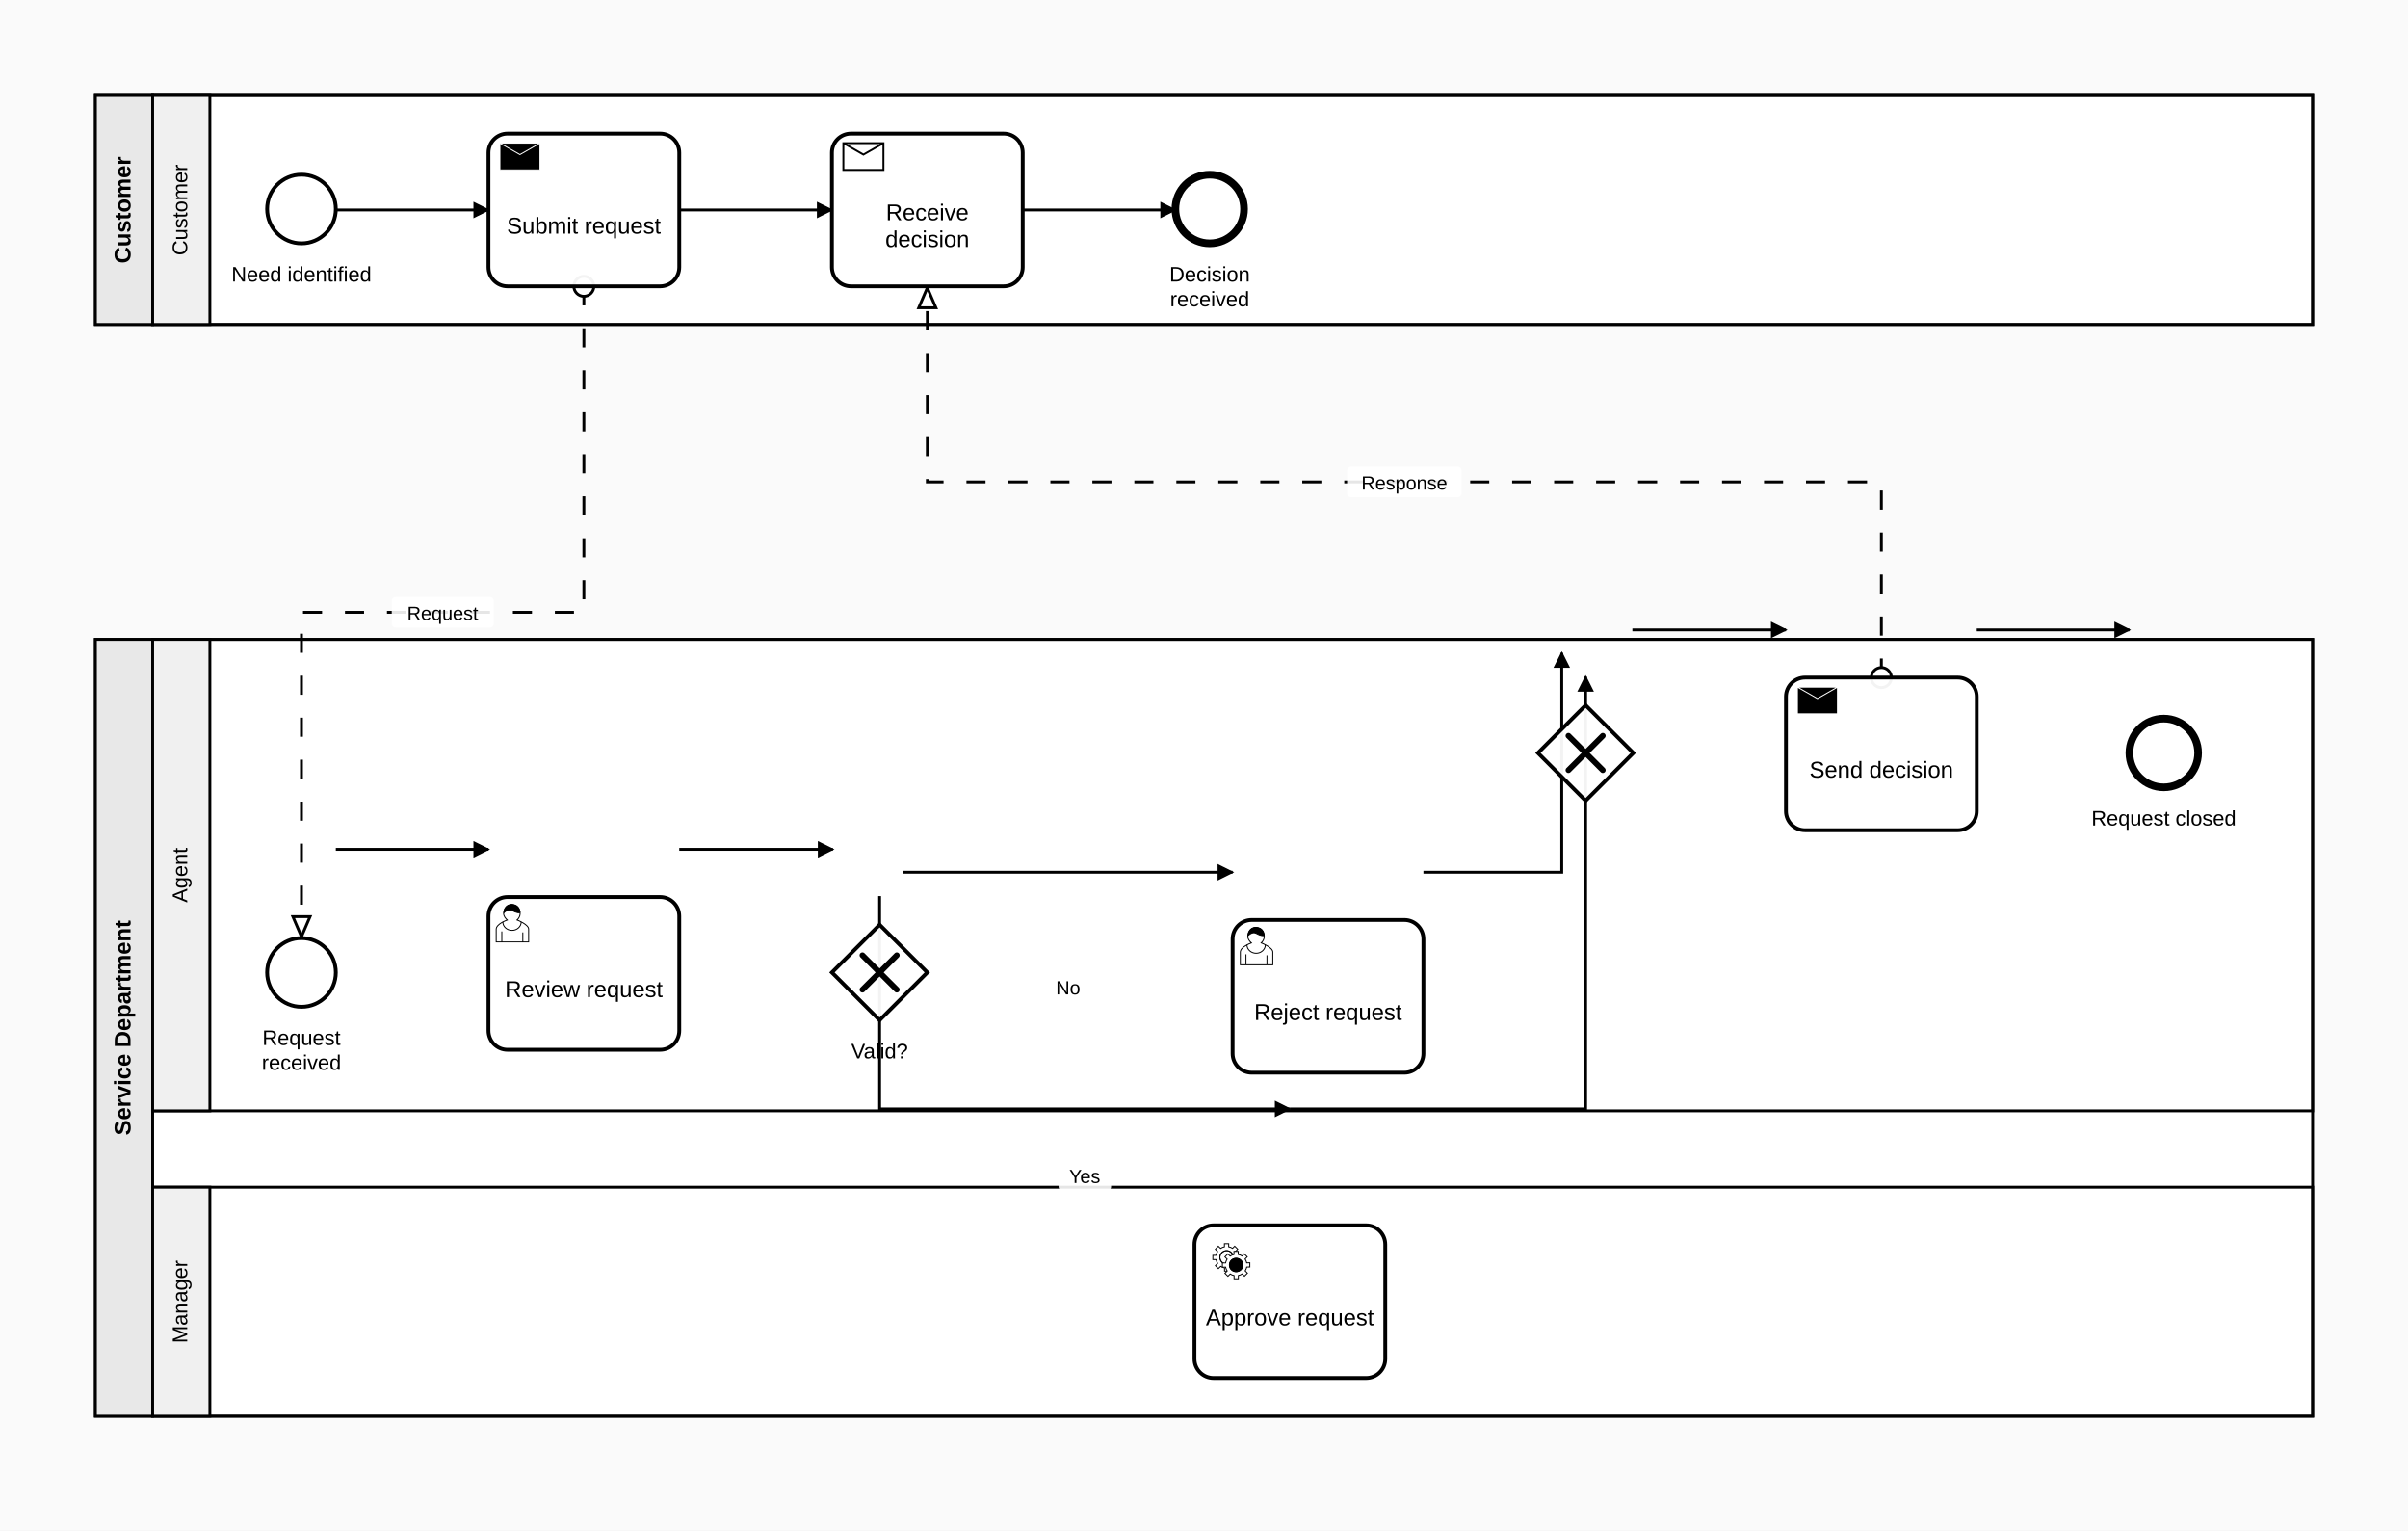
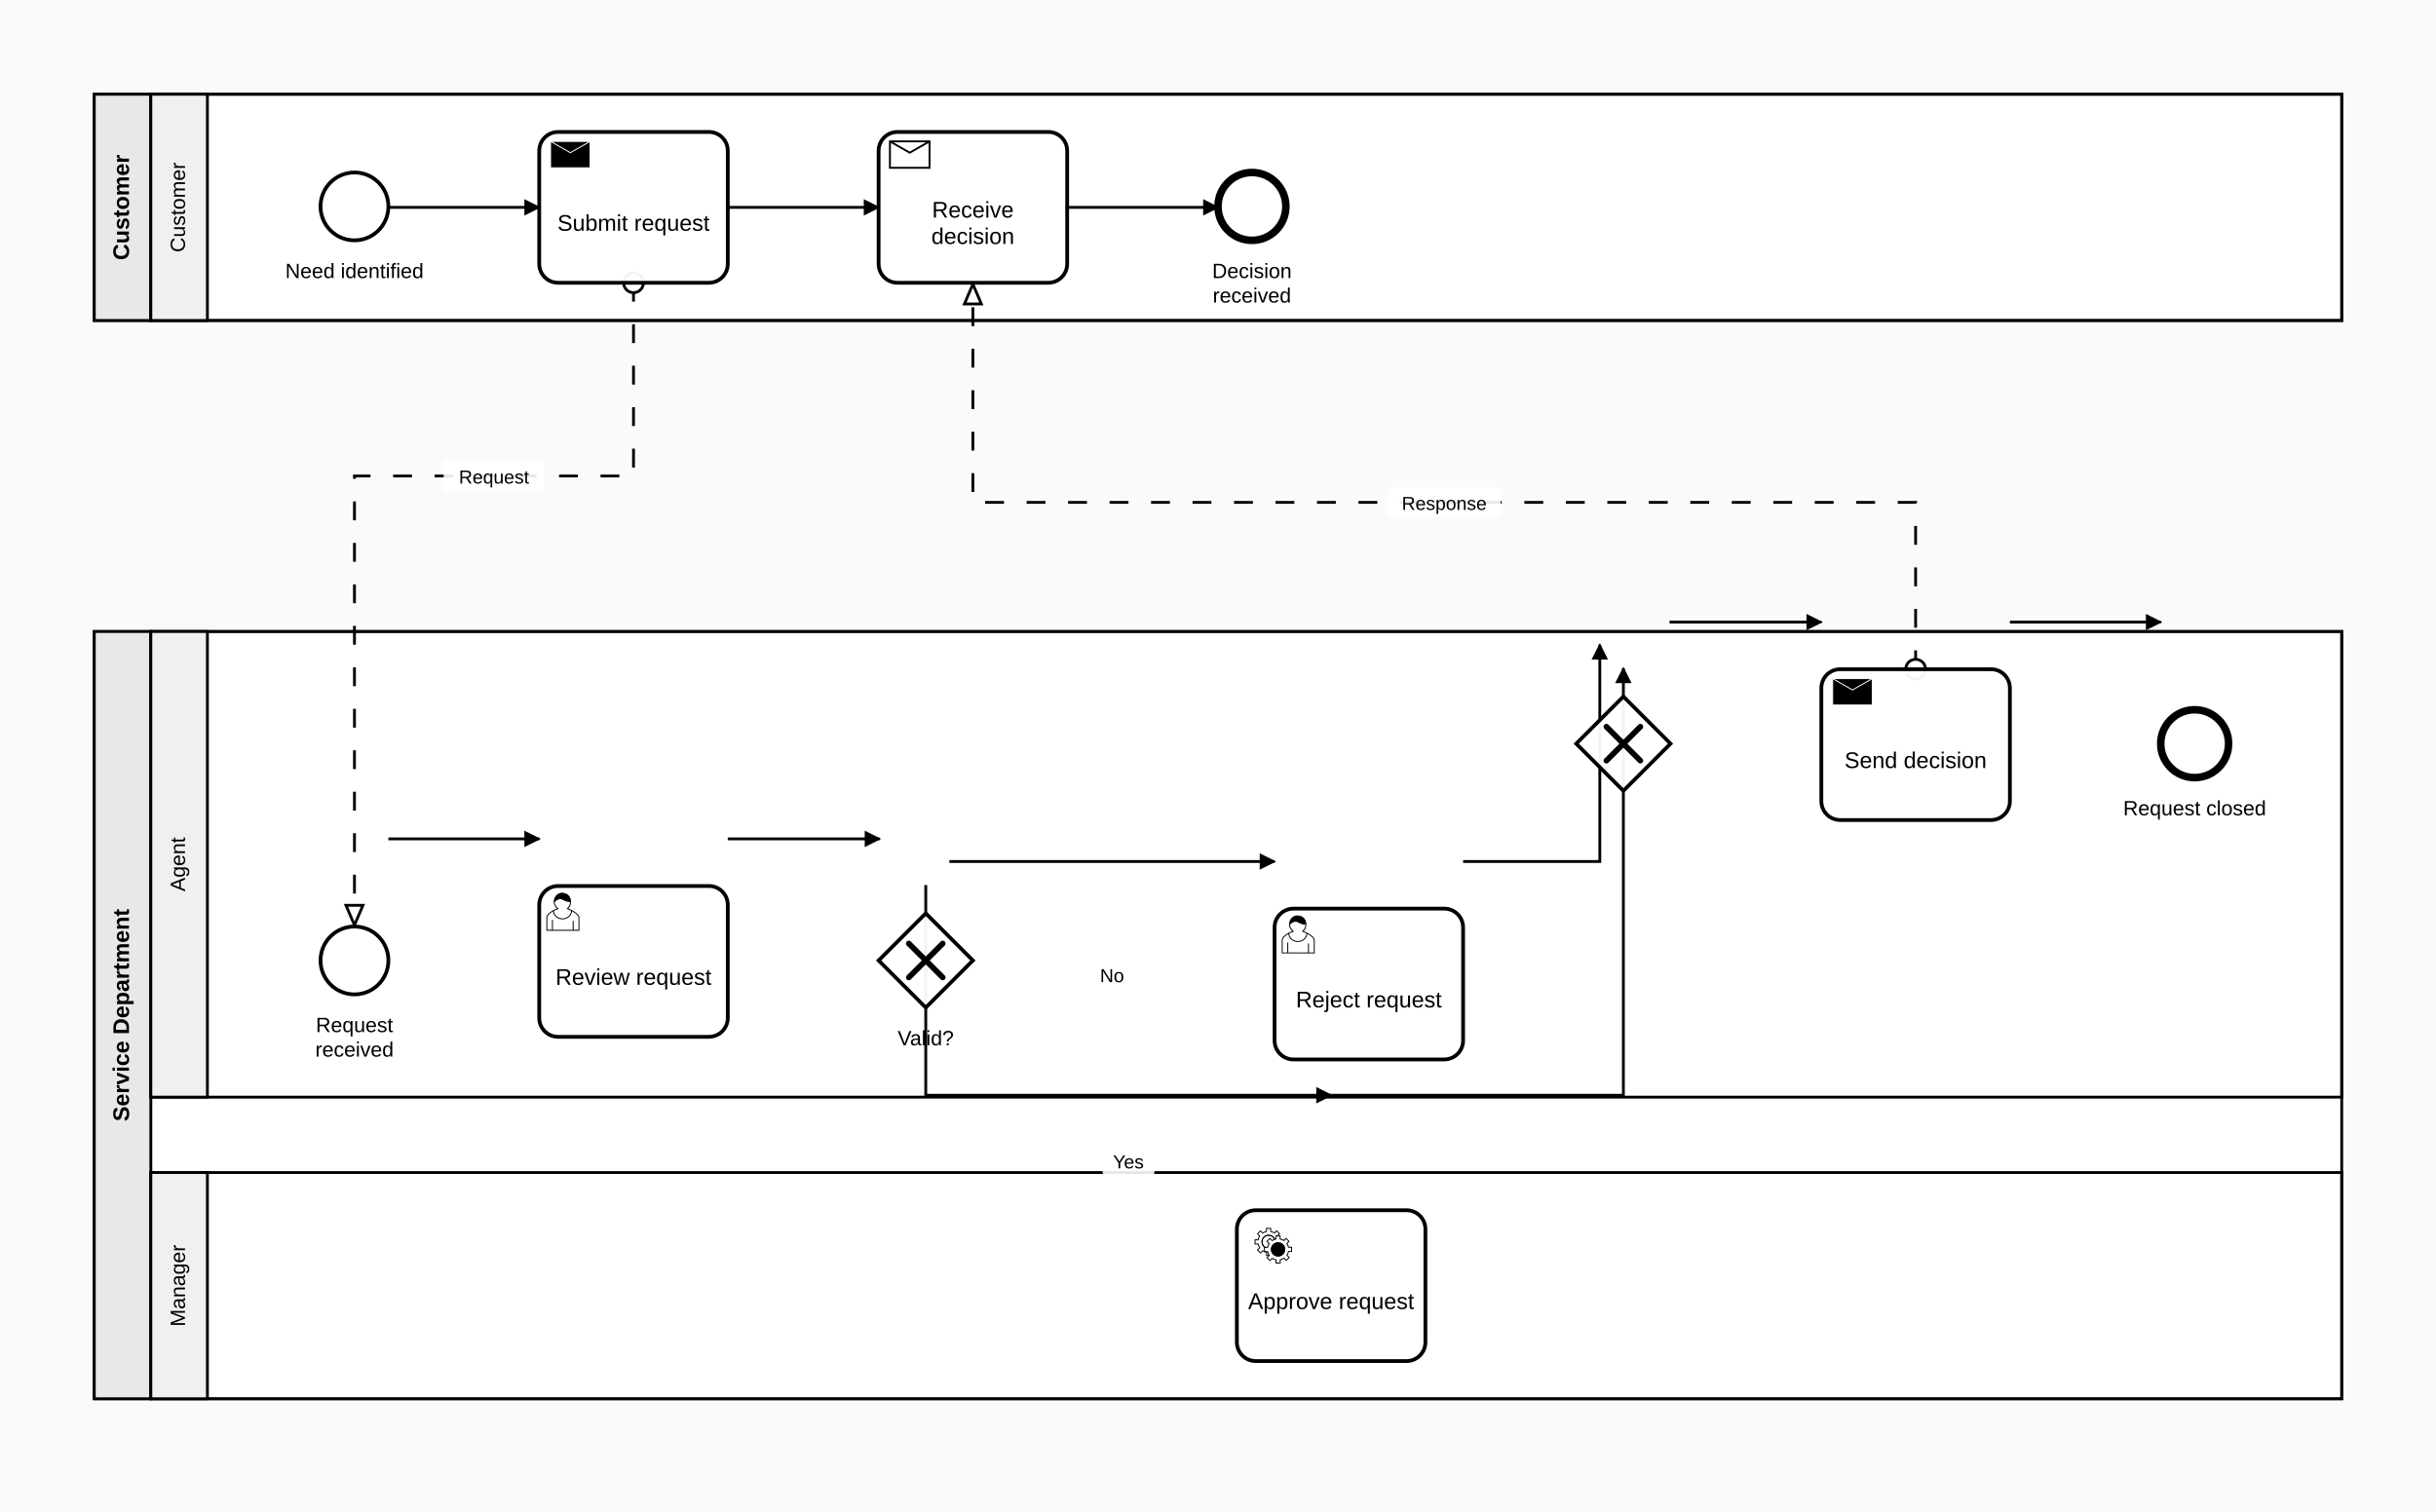
- <svg xmlns="http://www.w3.org/2000/svg" width="1262" height="802" viewBox="0 0 1262 802" font-family="Arial, sans-serif">
+ <svg xmlns="http://www.w3.org/2000/svg" width="1292" height="802" viewBox="0 0 1292 802" font-family="Arial, sans-serif">
  <defs>
    <marker id="seq-end" viewBox="0 0 20 20" refX="11" refY="10" markerWidth="10" markerHeight="10" orient="auto">
      <path d="M 1 5 L 11 10 L 1 15 Z" fill="#000000" stroke="#000000" stroke-width="1" />
    </marker>
    <marker id="seq-default-src" viewBox="0 0 20 20" refX="6" refY="10" markerWidth="10" markerHeight="10" orient="auto">
      <path d="M 6 3 L 10 17" stroke="#000000" stroke-width="1.5" />
    </marker>
    <marker id="seq-conditional-src" viewBox="0 0 20 20" refX="1" refY="10" markerWidth="12" markerHeight="12" orient="auto">
      <path d="M 1 10 L 8 6 L 15 10 L 8 14 Z" fill="#ffffff" stroke="#000000" stroke-width="1" />
    </marker>
    <marker id="msg-start" viewBox="0 0 20 20" refX="6" refY="6" markerWidth="20" markerHeight="20" orient="auto">
      <circle cx="6" cy="6" r="3.5" fill="#ffffff" stroke="#000000" stroke-width="1" />
    </marker>
    <marker id="msg-end" viewBox="0 0 20 20" refX="8.5" refY="5" markerWidth="20" markerHeight="20" orient="auto">
      <path d="m 1 5 l 0 -3 l 7 3 l -7 3 z" fill="#ffffff" stroke="#000000" stroke-width="1" stroke-linecap="butt" />
    </marker>
    <marker id="assoc-end" viewBox="0 0 20 20" refX="11" refY="10" markerWidth="10" markerHeight="10" orient="auto">
      <path d="M 1 5 L 11 10 L 1 15" fill="none" stroke="#000000" stroke-width="1.5" />
    </marker>
  </defs>
-   <rect width="1262" height="802" fill="#fafafa" />
-   <rect x="50" y="50" width="1162" height="120" fill="#ffffff" stroke="#000000" stroke-width="1.5" />
+   <rect width="1292" height="802" fill="#fafafa" />
+   <rect x="50" y="50" width="1192" height="120" fill="#ffffff" stroke="#000000" stroke-width="1.5" />
  <rect x="50" y="50" width="30" height="120" fill="#e8e8e8" stroke="#000000" stroke-width="1.5" />
  <text x="65" y="110" text-anchor="middle" dominant-baseline="middle" font-size="12" font-weight="bold" fill="#000000" transform="rotate(-90,65,110)">Customer</text>
-   <rect x="50" y="335" width="1162" height="407" fill="#ffffff" stroke="#000000" stroke-width="1.5" />
+   <rect x="50" y="335" width="1192" height="407" fill="#ffffff" stroke="#000000" stroke-width="1.5" />
  <rect x="50" y="335" width="30" height="407" fill="#e8e8e8" stroke="#000000" stroke-width="1.5" />
  <text x="65" y="538.5" text-anchor="middle" dominant-baseline="middle" font-size="12" font-weight="bold" fill="#000000" transform="rotate(-90,65,538.5)">Service Department</text>
-   <rect x="80" y="50" width="1132" height="120" fill="#ffffff" fill-opacity="0.25" stroke="#000000" stroke-width="1.5" />
+   <rect x="80" y="50" width="1162" height="120" fill="#ffffff" fill-opacity="0.25" stroke="#000000" stroke-width="1.5" />
  <rect x="80" y="50" width="30" height="120" fill="#f0f0f0" stroke="#000000" stroke-width="1.5" />
  <text x="95" y="110" text-anchor="middle" dominant-baseline="middle" font-size="11" fill="#000000" transform="rotate(-90,95,110)">Customer</text>
-   <rect x="80" y="335" width="1132" height="247" fill="#ffffff" fill-opacity="0.25" stroke="#000000" stroke-width="1.5" />
+   <rect x="80" y="335" width="1162" height="247" fill="#ffffff" fill-opacity="0.25" stroke="#000000" stroke-width="1.5" />
  <rect x="80" y="335" width="30" height="247" fill="#f0f0f0" stroke="#000000" stroke-width="1.5" />
  <text x="95" y="458.5" text-anchor="middle" dominant-baseline="middle" font-size="11" fill="#000000" transform="rotate(-90,95,458.5)">Agent</text>
-   <rect x="80" y="622" width="1132" height="120" fill="#ffffff" fill-opacity="0.25" stroke="#000000" stroke-width="1.5" />
+   <rect x="80" y="622" width="1162" height="120" fill="#ffffff" fill-opacity="0.25" stroke="#000000" stroke-width="1.5" />
  <rect x="80" y="622" width="30" height="120" fill="#f0f0f0" stroke="#000000" stroke-width="1.5" />
  <text x="95" y="682" text-anchor="middle" dominant-baseline="middle" font-size="11" fill="#000000" transform="rotate(-90,95,682)">Manager</text>
-   <path d="M 176 110 L 256 110" stroke="#000000" stroke-width="1.5" fill="none" marker-end="url(#seq-end)" />
-   <path d="M 356 110 L 436 110" stroke="#000000" stroke-width="1.5" fill="none" marker-end="url(#seq-end)" />
-   <path d="M 536 110 L 616 110" stroke="#000000" stroke-width="1.5" fill="none" marker-end="url(#seq-end)" />
-   <path d="M 176 445 L 256 445" stroke="#000000" stroke-width="1.5" fill="none" marker-end="url(#seq-end)" />
-   <path d="M 356 445 L 436.5 445" stroke="#000000" stroke-width="1.5" fill="none" marker-end="url(#seq-end)" />
-   <path d="M 461 469.5 L 461 581 L 676 581" stroke="#000000" stroke-width="1.5" fill="none" marker-end="url(#seq-end)" />
-   <rect x="554.8" y="607.8" width="27.5" height="16" rx="2" fill="white" fill-opacity="0.9" />
-   <text x="568.5" y="619.8" text-anchor="middle" font-size="10" fill="#000000">Yes</text>
-   <path d="M 473.5 457 L 646 457" stroke="#000000" stroke-width="1.5" fill="none" marker-end="url(#seq-end)" />
-   <rect x="549.3" y="509" width="21" height="16" rx="2" fill="white" fill-opacity="0.9" />
-   <text x="559.8" y="521" text-anchor="middle" font-size="10" fill="#000000">No</text>
-   <path d="M 676 581 L 831 581 L 831 354.5" stroke="#000000" stroke-width="1.5" fill="none" marker-end="url(#seq-end)" />
-   <path d="M 746 457 L 818.5 457 L 818.5 342" stroke="#000000" stroke-width="1.5" fill="none" marker-end="url(#seq-end)" />
-   <path d="M 855.5 330 L 936 330" stroke="#000000" stroke-width="1.5" fill="none" marker-end="url(#seq-end)" />
-   <path d="M 1036 330 L 1116 330" stroke="#000000" stroke-width="1.5" fill="none" marker-end="url(#seq-end)" />
-   <path d="M 306 150 L 306 320.8 L 158 320.8 L 158 491.5" stroke="#000000" stroke-width="1.5" fill="none" stroke-dasharray="10,12" marker-start="url(#msg-start)" marker-end="url(#msg-end)" />
-   <rect x="205.3" y="312.8" width="53.5" height="16" rx="2" fill="white" fill-opacity="0.9" />
-   <text x="232" y="324.8" text-anchor="middle" font-size="10" fill="#000000">Request</text>
-   <path d="M 986 355 L 986 252.5 L 486 252.5 L 486 150" stroke="#000000" stroke-width="1.5" fill="none" stroke-dasharray="10,12" marker-start="url(#msg-start)" marker-end="url(#msg-end)" />
-   <rect x="706" y="244.5" width="60" height="16" rx="2" fill="white" fill-opacity="0.9" />
-   <text x="736" y="256.5" text-anchor="middle" font-size="10" fill="#000000">Response</text>
-   <circle cx="158" cy="109.5" r="18" fill="#ffffff" fill-opacity="0.95" stroke="#000000" stroke-width="2" />
-   <text x="158" y="147.5" text-anchor="middle" font-size="11" fill="#000000">Need identified</text>
-   <rect x="256" y="70" width="100" height="80" rx="10" ry="10" fill="#ffffff" fill-opacity="0.95" stroke="#000000" stroke-width="2" />
+   <path d="M 206 110 L 286 110" stroke="#000000" stroke-width="1.5" fill="none" marker-end="url(#seq-end)" />
+   <path d="M 386 110 L 466 110" stroke="#000000" stroke-width="1.5" fill="none" marker-end="url(#seq-end)" />
+   <path d="M 566 110 L 646 110" stroke="#000000" stroke-width="1.5" fill="none" marker-end="url(#seq-end)" />
+   <path d="M 206 445 L 286 445" stroke="#000000" stroke-width="1.5" fill="none" marker-end="url(#seq-end)" />
+   <path d="M 386 445 L 466.5 445" stroke="#000000" stroke-width="1.5" fill="none" marker-end="url(#seq-end)" />
+   <path d="M 491 469.5 L 491 581 L 706 581" stroke="#000000" stroke-width="1.5" fill="none" marker-end="url(#seq-end)" />
+   <rect x="584.8" y="607.8" width="27.5" height="16" rx="2" fill="white" fill-opacity="0.9" />
+   <text x="598.5" y="619.8" text-anchor="middle" font-size="10" fill="#000000">Yes</text>
+   <path d="M 503.5 457 L 676 457" stroke="#000000" stroke-width="1.5" fill="none" marker-end="url(#seq-end)" />
+   <rect x="579.3" y="509" width="21" height="16" rx="2" fill="white" fill-opacity="0.9" />
+   <text x="589.8" y="521" text-anchor="middle" font-size="10" fill="#000000">No</text>
+   <path d="M 706 581 L 861 581 L 861 354.5" stroke="#000000" stroke-width="1.5" fill="none" marker-end="url(#seq-end)" />
+   <path d="M 776 457 L 848.5 457 L 848.5 342" stroke="#000000" stroke-width="1.5" fill="none" marker-end="url(#seq-end)" />
+   <path d="M 885.5 330 L 966 330" stroke="#000000" stroke-width="1.5" fill="none" marker-end="url(#seq-end)" />
+   <path d="M 1066 330 L 1146 330" stroke="#000000" stroke-width="1.5" fill="none" marker-end="url(#seq-end)" />
+   <path d="M 336 150 L 336 252.5 L 188 252.5 L 188 491.5" stroke="#000000" stroke-width="1.5" fill="none" stroke-dasharray="10,12" marker-start="url(#msg-start)" marker-end="url(#msg-end)" />
+   <rect x="235.3" y="244.5" width="53.5" height="16" rx="2" fill="white" fill-opacity="0.9" />
+   <text x="262" y="256.5" text-anchor="middle" font-size="10" fill="#000000">Request</text>
+   <path d="M 1016 355 L 1016 266.5 L 516 266.5 L 516 150" stroke="#000000" stroke-width="1.5" fill="none" stroke-dasharray="10,12" marker-start="url(#msg-start)" marker-end="url(#msg-end)" />
+   <rect x="736" y="258.5" width="60" height="16" rx="2" fill="white" fill-opacity="0.9" />
+   <text x="766" y="270.5" text-anchor="middle" font-size="10" fill="#000000">Response</text>
+   <circle cx="188" cy="109.5" r="18" fill="#ffffff" fill-opacity="0.95" stroke="#000000" stroke-width="2" />
+   <text x="188" y="147.5" text-anchor="middle" font-size="11" fill="#000000">Need identified</text>
+   <rect x="286" y="70" width="100" height="80" rx="10" ry="10" fill="#ffffff" fill-opacity="0.95" stroke="#000000" stroke-width="2" />
  <g>
-     <path d="m 262,75 l 0,14 l 21,0 l 0,-14 z l 10.5,6 l 10.5,-6" fill="#000000" stroke="#ffffff" stroke-width="0.5" />
+     <path d="m 292,75 l 0,14 l 21,0 l 0,-14 z l 10.5,6 l 10.5,-6" fill="#000000" stroke="#ffffff" stroke-width="0.5" />
  </g>
-   <text x="306" y="119" text-anchor="middle" dominant-baseline="middle" font-size="12" fill="#000000">Submit request</text>
-   <rect x="436" y="70" width="100" height="80" rx="10" ry="10" fill="#ffffff" fill-opacity="0.95" stroke="#000000" stroke-width="2" />
+   <text x="336" y="119" text-anchor="middle" dominant-baseline="middle" font-size="12" fill="#000000">Submit request</text>
+   <rect x="466" y="70" width="100" height="80" rx="10" ry="10" fill="#ffffff" fill-opacity="0.95" stroke="#000000" stroke-width="2" />
  <g>
-     <path d="m 442,75 l 0,14 l 21,0 l 0,-14 z l 10.5,6 l 10.5,-6" fill="#ffffff" stroke="#000000" stroke-width="1" />
+     <path d="m 472,75 l 0,14 l 21,0 l 0,-14 z l 10.5,6 l 10.5,-6" fill="#ffffff" stroke="#000000" stroke-width="1" />
  </g>
-   <text x="486" y="112" text-anchor="middle" dominant-baseline="middle" font-size="12" fill="#000000">Receive</text>
-   <text x="486" y="126" text-anchor="middle" dominant-baseline="middle" font-size="12" fill="#000000">decision</text>
-   <circle cx="634" cy="109.5" r="18" fill="#ffffff" fill-opacity="0.95" stroke="#000000" stroke-width="4" />
-   <text x="634" y="147.5" text-anchor="middle" font-size="11" fill="#000000">Decision</text>
-   <text x="634" y="160.5" text-anchor="middle" font-size="11" fill="#000000">received</text>
-   <circle cx="158" cy="509.5" r="18" fill="#ffffff" fill-opacity="0.95" stroke="#000000" stroke-width="2" />
-   <text x="158" y="547.5" text-anchor="middle" font-size="11" fill="#000000">Request</text>
-   <text x="158" y="560.5" text-anchor="middle" font-size="11" fill="#000000">received</text>
-   <rect x="256" y="470" width="100" height="80" rx="10" ry="10" fill="#ffffff" fill-opacity="0.95" stroke="#000000" stroke-width="2" />
+   <text x="516" y="112" text-anchor="middle" dominant-baseline="middle" font-size="12" fill="#000000">Receive</text>
+   <text x="516" y="126" text-anchor="middle" dominant-baseline="middle" font-size="12" fill="#000000">decision</text>
+   <circle cx="664" cy="109.5" r="18" fill="#ffffff" fill-opacity="0.95" stroke="#000000" stroke-width="4" />
+   <text x="664" y="147.5" text-anchor="middle" font-size="11" fill="#000000">Decision</text>
+   <text x="664" y="160.5" text-anchor="middle" font-size="11" fill="#000000">received</text>
+   <circle cx="188" cy="509.5" r="18" fill="#ffffff" fill-opacity="0.95" stroke="#000000" stroke-width="2" />
+   <text x="188" y="547.5" text-anchor="middle" font-size="11" fill="#000000">Request</text>
+   <text x="188" y="560.5" text-anchor="middle" font-size="11" fill="#000000">received</text>
+   <rect x="286" y="470" width="100" height="80" rx="10" ry="10" fill="#ffffff" fill-opacity="0.95" stroke="#000000" stroke-width="2" />
  <g>
-     <path d="m 271,482 c 0.909,-0.845 1.594,-2.049 1.594,-3.385 0,-2.554 -1.805,-4.622 -4.357,-4.622 -2.552,0 -4.288,2.068 -4.288,4.622 0,1.348 0.974,2.562 1.896,3.405 -0.529,0.187 -5.669,2.097 -5.794,4.756 v 6.718 h 17 v -6.718 c 0,-2.298 -5.528,-4.595 -6.051,-4.776 z m -8,6 l 0,5.5 m 11,0 l 0,-5" fill="#ffffff" stroke="#000000" stroke-width="0.5" />
-     <path d="m 273.162,483.009 c 0,2.447 -2.158,4.431 -4.821,4.431 -2.665,0 -4.822,-1.981 -4.822,-4.431" fill="none" stroke="#000000" stroke-width="0.5" />
-     <path d="m 264.1,478.2 c 0,0 2.251,-2.358 4.274,-1.177 2.024,1.181 4.221,1.537 4.124,0.965 -0.098,-0.57 -0.117,-3.791 -4.191,-4.136 -3.575,0.001 -4.208,3.367 -4.207,4.348 z" fill="#000000" stroke="#000000" stroke-width="0.5" />
+     <path d="m 301,482 c 0.909,-0.845 1.594,-2.049 1.594,-3.385 0,-2.554 -1.805,-4.622 -4.357,-4.622 -2.552,0 -4.288,2.068 -4.288,4.622 0,1.348 0.974,2.562 1.896,3.405 -0.529,0.187 -5.669,2.097 -5.794,4.756 v 6.718 h 17 v -6.718 c 0,-2.298 -5.528,-4.595 -6.051,-4.776 z m -8,6 l 0,5.5 m 11,0 l 0,-5" fill="#ffffff" stroke="#000000" stroke-width="0.5" />
+     <path d="m 303.162,483.009 c 0,2.447 -2.158,4.431 -4.821,4.431 -2.665,0 -4.822,-1.981 -4.822,-4.431" fill="none" stroke="#000000" stroke-width="0.5" />
+     <path d="m 294.1,478.2 c 0,0 2.251,-2.358 4.274,-1.177 2.024,1.181 4.221,1.537 4.124,0.965 -0.098,-0.57 -0.117,-3.791 -4.191,-4.136 -3.575,0.001 -4.208,3.367 -4.207,4.348 z" fill="#000000" stroke="#000000" stroke-width="0.5" />
  </g>
-   <text x="306" y="519" text-anchor="middle" dominant-baseline="middle" font-size="12" fill="#000000">Review request</text>
-   <polygon points="461,484.5 486,509.5 461,534.5 436,509.5" fill="#ffffff" fill-opacity="0.95" stroke="#000000" stroke-width="2" />
-   <line x1="452" y1="500.5" x2="470" y2="518.5" stroke="#000000" stroke-width="3" stroke-linecap="round" />
-   <line x1="470" y1="500.5" x2="452" y2="518.5" stroke="#000000" stroke-width="3" stroke-linecap="round" />
-   <text x="461" y="554.5" text-anchor="middle" font-size="11" fill="#000000">Valid?</text>
-   <rect x="626" y="642" width="100" height="80" rx="10" ry="10" fill="#ffffff" fill-opacity="0.95" stroke="#000000" stroke-width="2" />
+   <text x="336" y="519" text-anchor="middle" dominant-baseline="middle" font-size="12" fill="#000000">Review request</text>
+   <polygon points="491,484.5 516,509.5 491,534.5 466,509.5" fill="#ffffff" fill-opacity="0.95" stroke="#000000" stroke-width="2" />
+   <line x1="482" y1="500.5" x2="500" y2="518.5" stroke="#000000" stroke-width="3" stroke-linecap="round" />
+   <line x1="500" y1="500.5" x2="482" y2="518.5" stroke="#000000" stroke-width="3" stroke-linecap="round" />
+   <text x="491" y="554.5" text-anchor="middle" font-size="11" fill="#000000">Valid?</text>
+   <rect x="656" y="642" width="100" height="80" rx="10" ry="10" fill="#ffffff" fill-opacity="0.95" stroke="#000000" stroke-width="2" />
  <g>
-     <path d="m 644,666 v -1.713 c 0.352,-0.071 0.704,-0.178 1.048,-0.321 0.344,-0.145 0.666,-0.321 0.966,-0.521 l 1.194,1.18 1.567,-1.577 -1.195,-1.18 c 0.403,-0.614 0.683,-1.299 0.825,-2.018 l 1.622,-0.01 v -2.22 l -1.637,0.01 c -0.073,-0.352 -0.178,-0.7 -0.324,-1.044 -0.145,-0.344 -0.321,-0.664 -0.523,-0.962 l 1.131,-1.136 -1.583,-1.563 -1.13,1.136 c -0.614,-0.401 -1.303,-0.681 -2.023,-0.822 l 0.009,-1.619 h -2.241 l 0.004,1.631 c -0.354,0.074 -0.705,0.18 -1.05,0.324 -0.344,0.144 -0.665,0.321 -0.964,0.52 l -1.17,-1.158 -1.567,1.579 1.168,1.157 c -0.403,0.613 -0.683,1.298 -0.825,2.017 l -1.659,0.003 v 2.222 l 1.672,-0.006 c 0.073,0.351 0.18,0.702 0.324,1.045 0.145,0.344 0.321,0.664 0.523,0.961 l -1.199,1.197 1.584,1.56 1.196,-1.193 c 0.614,0.403 1.303,0.682 2.023,0.823 l 0.001,1.699 h 2.227 z m 0.221,-3.996 c -1.789,0.75 -3.858,-0.093 -4.61,-1.874 -0.752,-1.783 0.091,-3.846 1.88,-4.596 1.788,-0.749 3.857,0.093 4.609,1.874 0.752,1.782 -0.091,3.846 -1.879,4.596 z" fill="#ffffff" stroke="#000000" stroke-width="0.5" />
-     <path d="m 644.221,662.004 c -1.789,0.75 -3.858,-0.093 -4.61,-1.874 -0.752,-1.783 0.091,-3.846 1.88,-4.596 1.788,-0.749 3.857,0.093 4.609,1.874 0.752,1.782 -0.091,3.846 -1.879,4.596 z" fill="none" stroke="#000000" stroke-width="0.5" />
-     <path d="m 649,670 v -1.713 c 0.352,-0.071 0.704,-0.178 1.048,-0.321 0.344,-0.145 0.666,-0.321 0.966,-0.521 l 1.194,1.18 1.567,-1.577 -1.195,-1.18 c 0.403,-0.614 0.683,-1.299 0.825,-2.018 l 1.622,-0.01 v -2.22 l -1.637,0.01 c -0.073,-0.352 -0.178,-0.7 -0.324,-1.044 -0.145,-0.344 -0.321,-0.664 -0.523,-0.962 l 1.131,-1.136 -1.583,-1.563 -1.13,1.136 c -0.614,-0.401 -1.303,-0.681 -2.023,-0.822 l 0.009,-1.619 h -2.241 l 0.004,1.631 c -0.354,0.074 -0.705,0.18 -1.05,0.324 -0.344,0.144 -0.665,0.321 -0.964,0.52 l -1.17,-1.158 -1.567,1.579 1.168,1.157 c -0.403,0.613 -0.683,1.298 -0.825,2.017 l -1.659,0.003 v 2.222 l 1.672,-0.006 c 0.073,0.351 0.18,0.702 0.324,1.045 0.145,0.344 0.321,0.664 0.523,0.961 l -1.199,1.197 1.584,1.56 1.196,-1.193 c 0.614,0.403 1.303,0.682 2.023,0.823 l 0.001,1.699 h 2.227 z m 0.221,-3.996 c -1.789,0.75 -3.858,-0.093 -4.61,-1.874 -0.752,-1.783 0.091,-3.846 1.88,-4.596 1.788,-0.749 3.857,0.093 4.609,1.874 0.752,1.782 -0.091,3.846 -1.879,4.596 z" fill="#ffffff" stroke="#000000" stroke-width="0.5" />
-     <path d="m 649.221,666.004 c -1.789,0.75 -3.858,-0.093 -4.61,-1.874 -0.752,-1.783 0.091,-3.846 1.88,-4.596 1.788,-0.749 3.857,0.093 4.609,1.874 0.752,1.782 -0.091,3.846 -1.879,4.596 z" fill="#000000" stroke="#000000" stroke-width="0.5" />
+     <path d="m 674,666 v -1.713 c 0.352,-0.071 0.704,-0.178 1.048,-0.321 0.344,-0.145 0.666,-0.321 0.966,-0.521 l 1.194,1.18 1.567,-1.577 -1.195,-1.18 c 0.403,-0.614 0.683,-1.299 0.825,-2.018 l 1.622,-0.01 v -2.22 l -1.637,0.01 c -0.073,-0.352 -0.178,-0.7 -0.324,-1.044 -0.145,-0.344 -0.321,-0.664 -0.523,-0.962 l 1.131,-1.136 -1.583,-1.563 -1.13,1.136 c -0.614,-0.401 -1.303,-0.681 -2.023,-0.822 l 0.009,-1.619 h -2.241 l 0.004,1.631 c -0.354,0.074 -0.705,0.18 -1.05,0.324 -0.344,0.144 -0.665,0.321 -0.964,0.52 l -1.17,-1.158 -1.567,1.579 1.168,1.157 c -0.403,0.613 -0.683,1.298 -0.825,2.017 l -1.659,0.003 v 2.222 l 1.672,-0.006 c 0.073,0.351 0.18,0.702 0.324,1.045 0.145,0.344 0.321,0.664 0.523,0.961 l -1.199,1.197 1.584,1.56 1.196,-1.193 c 0.614,0.403 1.303,0.682 2.023,0.823 l 0.001,1.699 h 2.227 z m 0.221,-3.996 c -1.789,0.75 -3.858,-0.093 -4.61,-1.874 -0.752,-1.783 0.091,-3.846 1.88,-4.596 1.788,-0.749 3.857,0.093 4.609,1.874 0.752,1.782 -0.091,3.846 -1.879,4.596 z" fill="#ffffff" stroke="#000000" stroke-width="0.5" />
+     <path d="m 674.221,662.004 c -1.789,0.75 -3.858,-0.093 -4.61,-1.874 -0.752,-1.783 0.091,-3.846 1.88,-4.596 1.788,-0.749 3.857,0.093 4.609,1.874 0.752,1.782 -0.091,3.846 -1.879,4.596 z" fill="none" stroke="#000000" stroke-width="0.5" />
+     <path d="m 679,670 v -1.713 c 0.352,-0.071 0.704,-0.178 1.048,-0.321 0.344,-0.145 0.666,-0.321 0.966,-0.521 l 1.194,1.18 1.567,-1.577 -1.195,-1.18 c 0.403,-0.614 0.683,-1.299 0.825,-2.018 l 1.622,-0.01 v -2.22 l -1.637,0.01 c -0.073,-0.352 -0.178,-0.7 -0.324,-1.044 -0.145,-0.344 -0.321,-0.664 -0.523,-0.962 l 1.131,-1.136 -1.583,-1.563 -1.13,1.136 c -0.614,-0.401 -1.303,-0.681 -2.023,-0.822 l 0.009,-1.619 h -2.241 l 0.004,1.631 c -0.354,0.074 -0.705,0.18 -1.05,0.324 -0.344,0.144 -0.665,0.321 -0.964,0.52 l -1.17,-1.158 -1.567,1.579 1.168,1.157 c -0.403,0.613 -0.683,1.298 -0.825,2.017 l -1.659,0.003 v 2.222 l 1.672,-0.006 c 0.073,0.351 0.18,0.702 0.324,1.045 0.145,0.344 0.321,0.664 0.523,0.961 l -1.199,1.197 1.584,1.56 1.196,-1.193 c 0.614,0.403 1.303,0.682 2.023,0.823 l 0.001,1.699 h 2.227 z m 0.221,-3.996 c -1.789,0.75 -3.858,-0.093 -4.61,-1.874 -0.752,-1.783 0.091,-3.846 1.88,-4.596 1.788,-0.749 3.857,0.093 4.609,1.874 0.752,1.782 -0.091,3.846 -1.879,4.596 z" fill="#ffffff" stroke="#000000" stroke-width="0.5" />
+     <path d="m 679.221,666.004 c -1.789,0.75 -3.858,-0.093 -4.61,-1.874 -0.752,-1.783 0.091,-3.846 1.88,-4.596 1.788,-0.749 3.857,0.093 4.609,1.874 0.752,1.782 -0.091,3.846 -1.879,4.596 z" fill="#000000" stroke="#000000" stroke-width="0.5" />
  </g>
-   <text x="676" y="691" text-anchor="middle" dominant-baseline="middle" font-size="12" fill="#000000">Approve request</text>
-   <rect x="646" y="482" width="100" height="80" rx="10" ry="10" fill="#ffffff" fill-opacity="0.95" stroke="#000000" stroke-width="2" />
+   <text x="706" y="691" text-anchor="middle" dominant-baseline="middle" font-size="12" fill="#000000">Approve request</text>
+   <rect x="676" y="482" width="100" height="80" rx="10" ry="10" fill="#ffffff" fill-opacity="0.95" stroke="#000000" stroke-width="2" />
  <g>
-     <path d="m 661,494 c 0.909,-0.845 1.594,-2.049 1.594,-3.385 0,-2.554 -1.805,-4.622 -4.357,-4.622 -2.552,0 -4.288,2.068 -4.288,4.622 0,1.348 0.974,2.562 1.896,3.405 -0.529,0.187 -5.669,2.097 -5.794,4.756 v 6.718 h 17 v -6.718 c 0,-2.298 -5.528,-4.595 -6.051,-4.776 z m -8,6 l 0,5.5 m 11,0 l 0,-5" fill="#ffffff" stroke="#000000" stroke-width="0.5" />
-     <path d="m 663.162,495.009 c 0,2.447 -2.158,4.431 -4.821,4.431 -2.665,0 -4.822,-1.981 -4.822,-4.431" fill="none" stroke="#000000" stroke-width="0.5" />
-     <path d="m 654.1,490.2 c 0,0 2.251,-2.358 4.274,-1.177 2.024,1.181 4.221,1.537 4.124,0.965 -0.098,-0.57 -0.117,-3.791 -4.191,-4.136 -3.575,0.001 -4.208,3.367 -4.207,4.348 z" fill="#000000" stroke="#000000" stroke-width="0.5" />
+     <path d="m 691,494 c 0.909,-0.845 1.594,-2.049 1.594,-3.385 0,-2.554 -1.805,-4.622 -4.357,-4.622 -2.552,0 -4.288,2.068 -4.288,4.622 0,1.348 0.974,2.562 1.896,3.405 -0.529,0.187 -5.669,2.097 -5.794,4.756 v 6.718 h 17 v -6.718 c 0,-2.298 -5.528,-4.595 -6.051,-4.776 z m -8,6 l 0,5.5 m 11,0 l 0,-5" fill="#ffffff" stroke="#000000" stroke-width="0.5" />
+     <path d="m 693.162,495.009 c 0,2.447 -2.158,4.431 -4.821,4.431 -2.665,0 -4.822,-1.981 -4.822,-4.431" fill="none" stroke="#000000" stroke-width="0.5" />
+     <path d="m 684.1,490.2 c 0,0 2.251,-2.358 4.274,-1.177 2.024,1.181 4.221,1.537 4.124,0.965 -0.098,-0.57 -0.117,-3.791 -4.191,-4.136 -3.575,0.001 -4.208,3.367 -4.207,4.348 z" fill="#000000" stroke="#000000" stroke-width="0.5" />
  </g>
-   <text x="696" y="531" text-anchor="middle" dominant-baseline="middle" font-size="12" fill="#000000">Reject request</text>
-   <polygon points="831,369.5 856,394.5 831,419.5 806,394.5" fill="#ffffff" fill-opacity="0.95" stroke="#000000" stroke-width="2" />
-   <line x1="822" y1="385.5" x2="840" y2="403.5" stroke="#000000" stroke-width="3" stroke-linecap="round" />
-   <line x1="840" y1="385.5" x2="822" y2="403.5" stroke="#000000" stroke-width="3" stroke-linecap="round" />
-   <rect x="936" y="355" width="100" height="80" rx="10" ry="10" fill="#ffffff" fill-opacity="0.95" stroke="#000000" stroke-width="2" />
+   <text x="726" y="531" text-anchor="middle" dominant-baseline="middle" font-size="12" fill="#000000">Reject request</text>
+   <polygon points="861,369.5 886,394.5 861,419.5 836,394.5" fill="#ffffff" fill-opacity="0.95" stroke="#000000" stroke-width="2" />
+   <line x1="852" y1="385.5" x2="870" y2="403.5" stroke="#000000" stroke-width="3" stroke-linecap="round" />
+   <line x1="870" y1="385.5" x2="852" y2="403.5" stroke="#000000" stroke-width="3" stroke-linecap="round" />
+   <rect x="966" y="355" width="100" height="80" rx="10" ry="10" fill="#ffffff" fill-opacity="0.95" stroke="#000000" stroke-width="2" />
  <g>
-     <path d="m 942,360 l 0,14 l 21,0 l 0,-14 z l 10.5,6 l 10.5,-6" fill="#000000" stroke="#ffffff" stroke-width="0.5" />
+     <path d="m 972,360 l 0,14 l 21,0 l 0,-14 z l 10.5,6 l 10.5,-6" fill="#000000" stroke="#ffffff" stroke-width="0.5" />
  </g>
-   <text x="986" y="404" text-anchor="middle" dominant-baseline="middle" font-size="12" fill="#000000">Send decision</text>
-   <circle cx="1134" cy="394.5" r="18" fill="#ffffff" fill-opacity="0.95" stroke="#000000" stroke-width="4" />
-   <text x="1134" y="432.5" text-anchor="middle" font-size="11" fill="#000000">Request closed</text>
+   <text x="1016" y="404" text-anchor="middle" dominant-baseline="middle" font-size="12" fill="#000000">Send decision</text>
+   <circle cx="1164" cy="394.5" r="18" fill="#ffffff" fill-opacity="0.95" stroke="#000000" stroke-width="4" />
+   <text x="1164" y="432.5" text-anchor="middle" font-size="11" fill="#000000">Request closed</text>
</svg>
